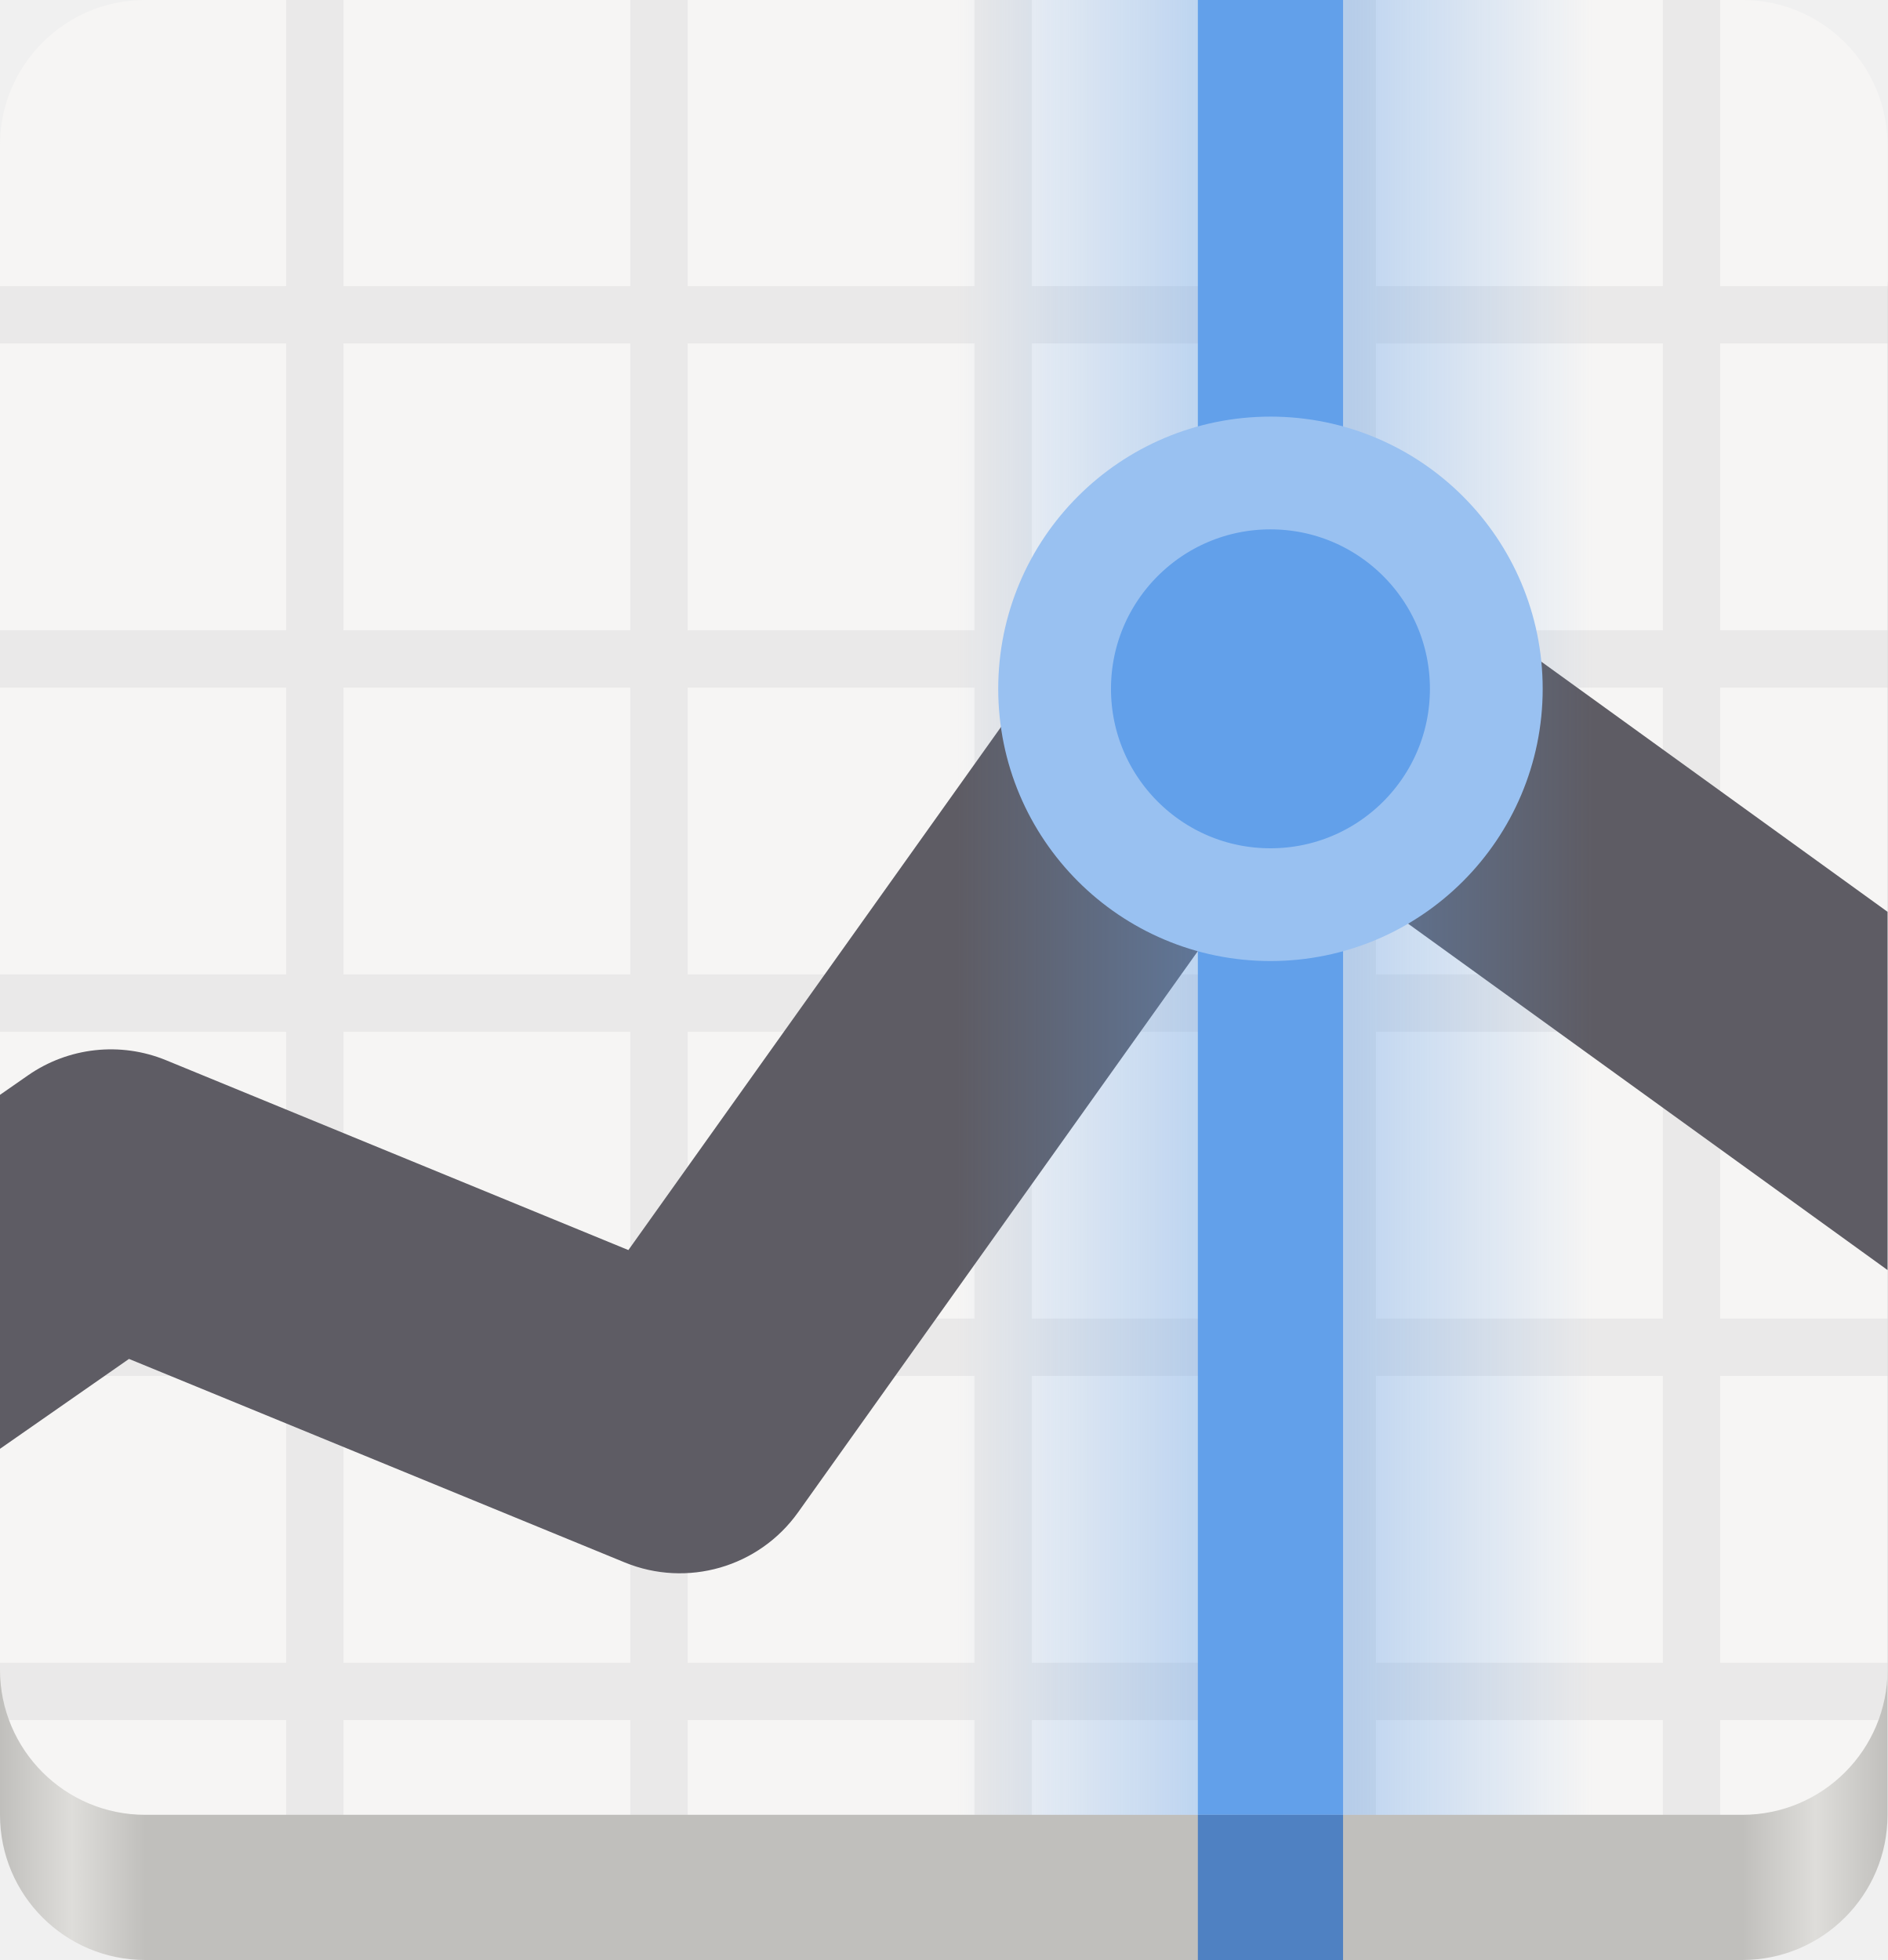
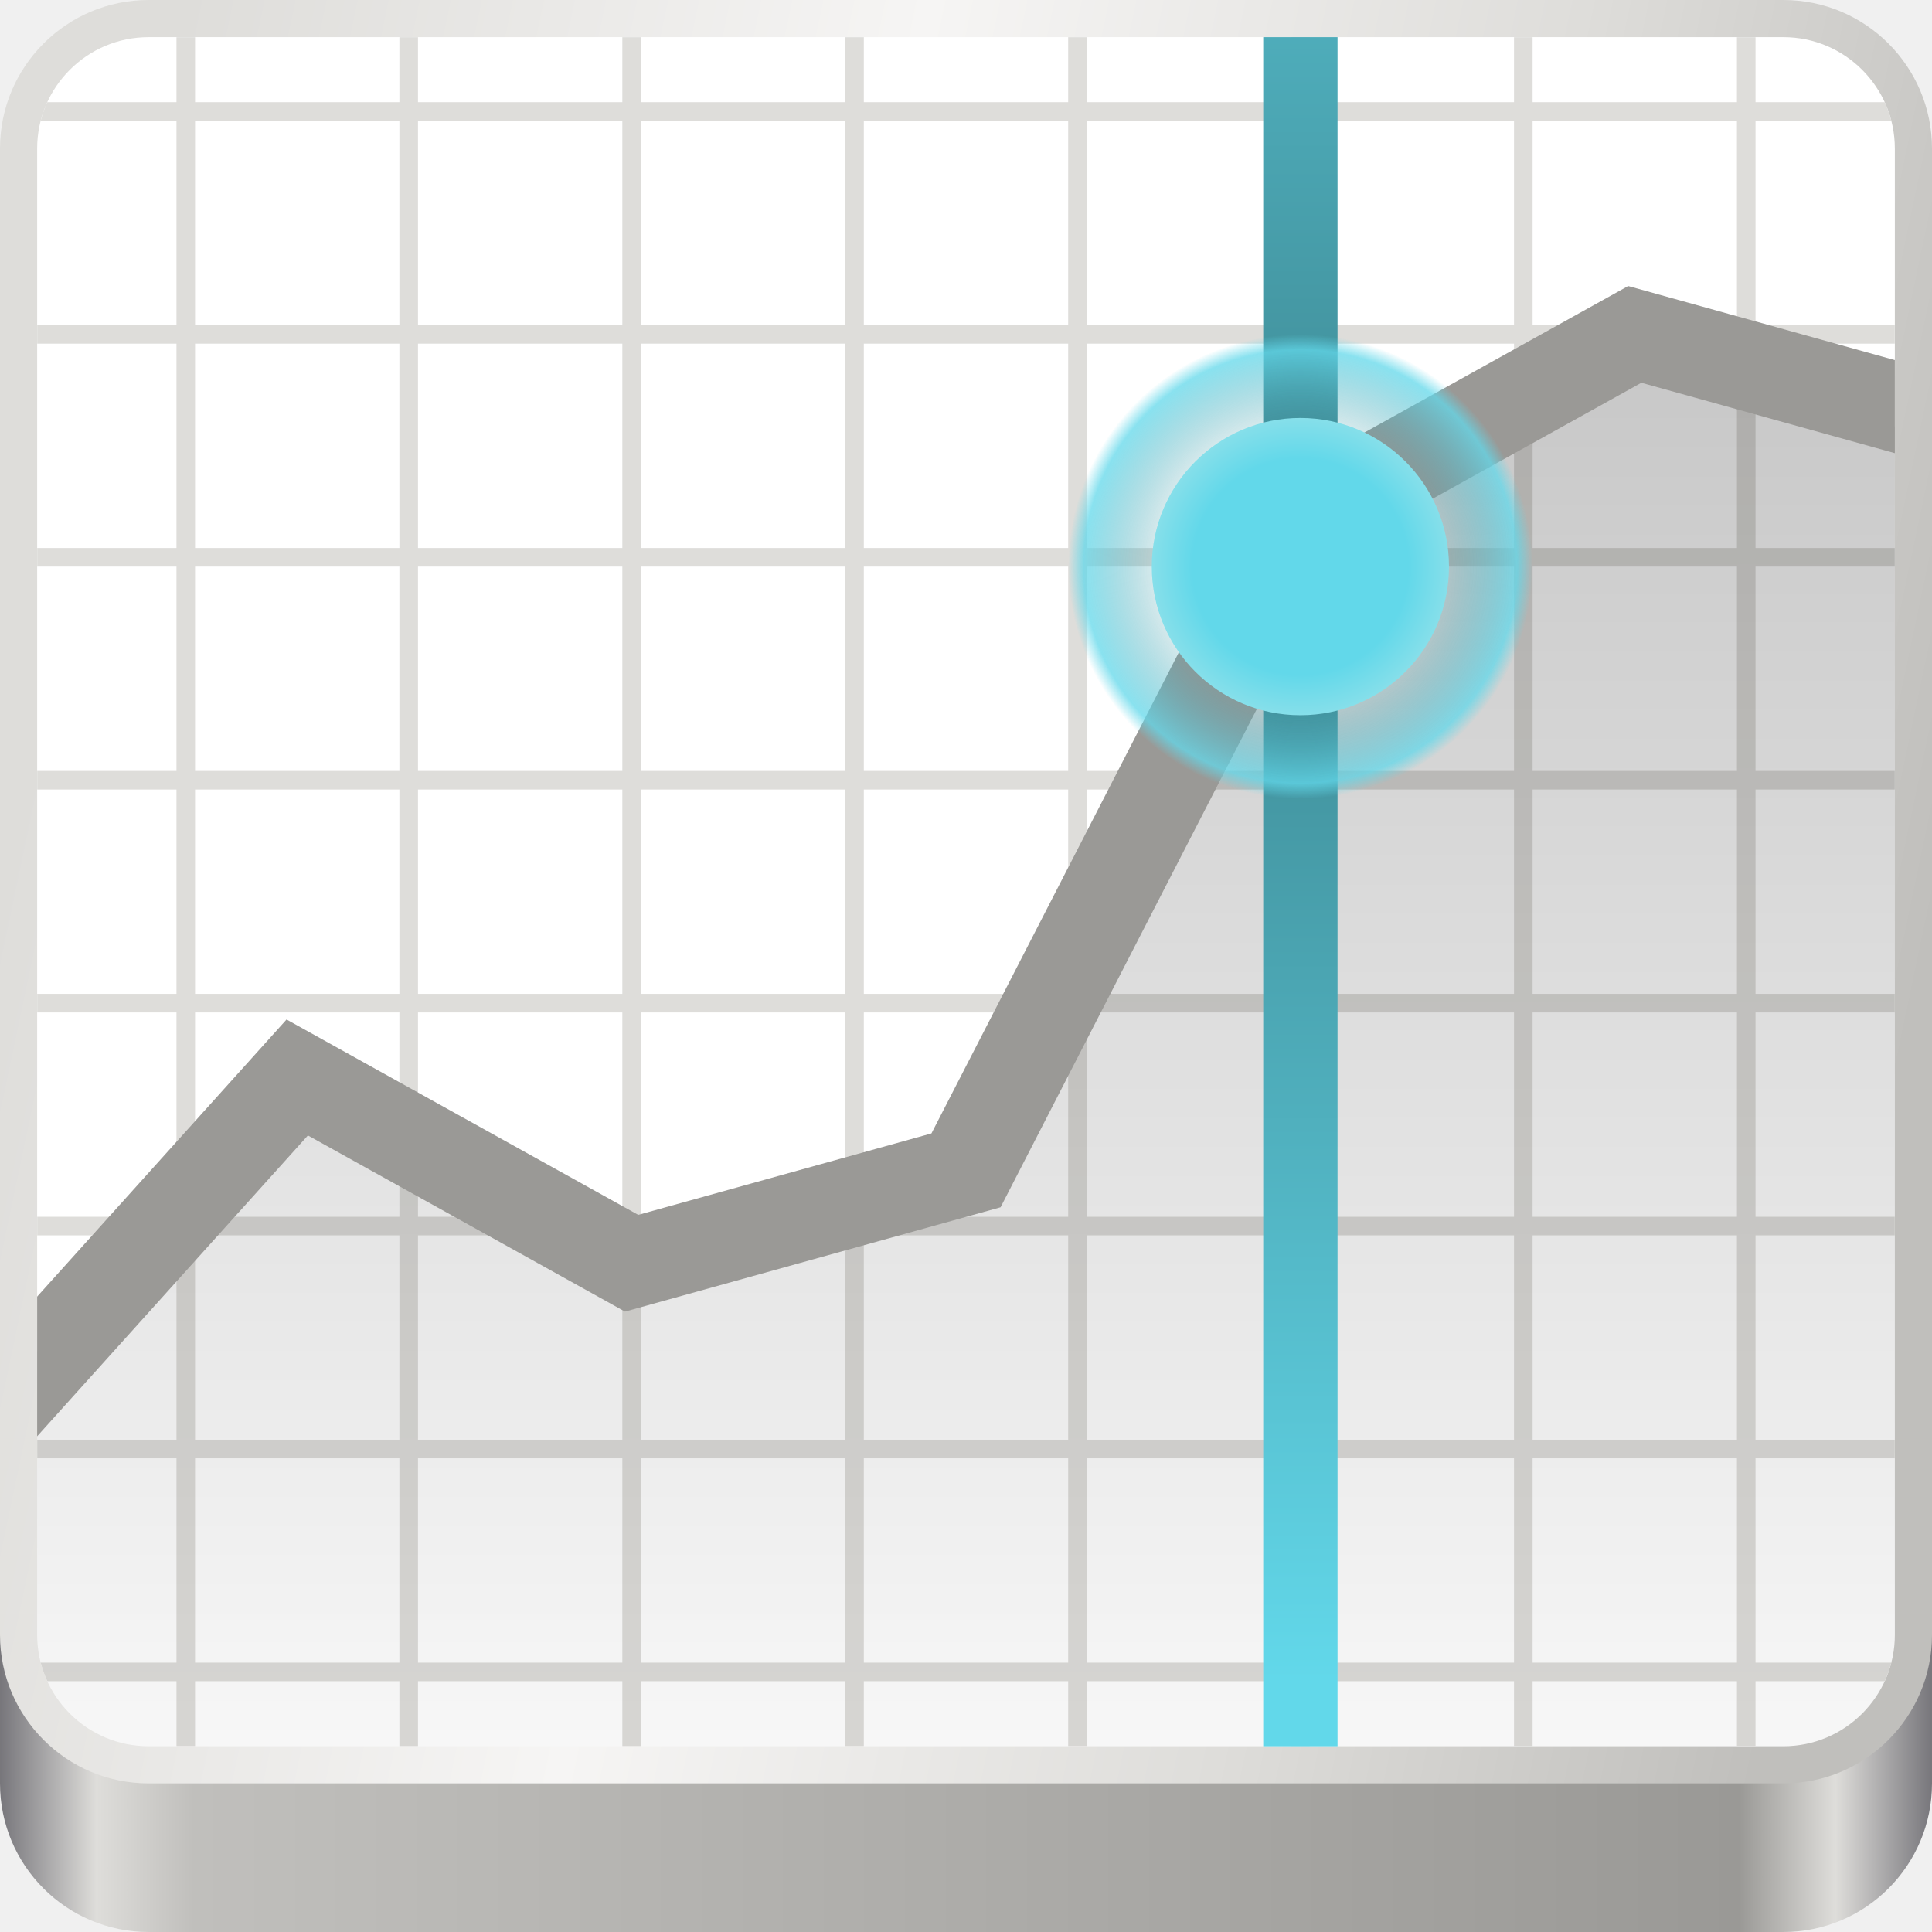
- <svg xmlns="http://www.w3.org/2000/svg" xmlns:xlink="http://www.w3.org/1999/xlink" height="108" viewBox="0 0 104 108" width="104" version="1.1" id="svg70">
-   <defs id="defs70">
-     <linearGradient id="linearGradient78">
-       <stop style="stop-color:#62a0ea;stop-opacity:0;" offset="0" id="stop78" />
-       <stop style="stop-color:#62a0ea;stop-opacity:1;" offset="0.5" id="stop80" />
-       <stop style="stop-color:#62a0ea;stop-opacity:0;" offset="1" id="stop79" />
+ <svg xmlns="http://www.w3.org/2000/svg" xmlns:xlink="http://www.w3.org/1999/xlink" height="104" viewBox="0 0 104 104" width="104" version="1.1" id="svg14">
+   <defs id="defs14">
+     <linearGradient id="swatch85">
+       <stop style="stop-color:#62d8ea;stop-opacity:1;" offset="0" id="stop85" />
+       <stop style="stop-color:#3d8791;stop-opacity:1;" offset="0.5" id="stop87" />
+       <stop style="stop-color:#62d8ea;stop-opacity:1;" offset="1" id="stop86" />
    </linearGradient>
-     <linearGradient xlink:href="#linearGradient78" id="linearGradient79" x1="58.522" y1="60" x2="105.964" y2="60" gradientUnits="userSpaceOnUse" spreadMethod="pad" gradientTransform="matrix(0.7369606,0,0,1,9.633211,-10)" />
+     <linearGradient id="linearGradient70">
+       <stop style="stop-color:#62d8ea;stop-opacity:1;" offset="0.726" id="stop70" />
+       <stop style="stop-color:#86dfea;stop-opacity:1;" offset="1" id="stop71" />
+     </linearGradient>
+     <linearGradient id="linearGradient65">
+       <stop style="stop-color:#000000;stop-opacity:1;" offset="0" id="stop65" />
+       <stop style="stop-color:#000000;stop-opacity:0;" offset="1" id="stop66" />
+     </linearGradient>
+     <linearGradient id="linearGradient54">
+       <stop style="stop-color:#3d8791;stop-opacity:0;" offset="0.5" id="stop54" />
+       <stop style="stop-color:#62d8ea;stop-opacity:1;" offset="0.933" id="stop68" />
+       <stop style="stop-color:#62d8ea;stop-opacity:0;" offset="1" id="stop55" />
+     </linearGradient>
+     <mask maskUnits="userSpaceOnUse" id="mask47">
+       <path d="m 108,110 h -88 c -3.312,0 -6,-2.921 -6,-6.522 V 16.522 c 0,-3.601 2.688,-6.522 6,-6.522 h 88 c 3.312,0 6,2.921 6,6.522 v 86.957 c 0,3.601 -2.688,6.522 -6,6.522 z m 0,0" fill="#241f31" id="path48" style="display:inline;fill:#ffffff;fill-opacity:1;stroke-width:1.043" />
+     </mask>
+     <mask maskUnits="userSpaceOnUse" id="mask48">
+       <path d="M 18,104 V 16 c 0,-3.312 2.688,-6 6,-6 h 80 c 3.312,0 6,2.688 6,6 v 88 c 0,3.312 -2.688,6 -6,6 H 24 c -3.312,0 -6,-2.688 -6,-6 z m 0,0" fill="#241f31" id="path49" style="display:inline;fill:#ffffff;fill-opacity:1" />
+     </mask>
+     <radialGradient xlink:href="#linearGradient54" id="radialGradient55" cx="84.312" cy="41.125" fx="84.312" fy="41.125" r="12.5" gradientUnits="userSpaceOnUse" />
+     <mask maskUnits="userSpaceOnUse" id="mask61">
+       <path d="m 108,110 h -88 c -3.312,0 -6,-2.921 -6,-6.522 V 16.522 c 0,-3.601 2.688,-6.522 6,-6.522 h 88 c 3.312,0 6,2.921 6,6.522 v 86.957 c 0,3.601 -2.688,6.522 -6,6.522 z m 0,0" fill="#241f31" id="path62" style="display:inline;fill:#ffffff;fill-opacity:1;stroke-width:1.043" />
+     </mask>
+     <mask maskUnits="userSpaceOnUse" id="mask64">
+       <path d="m 20,14 h 88 c 3.312,0 6,2.688 6,6 v 80 c 0,3.312 -2.688,6 -6,6 H 20 c -3.312,0 -6,-2.688 -6,-6 V 20 c 0,-3.312 2.688,-6 6,-6 z m 0,0" fill="#241f31" id="path65" style="display:inline;fill:#ffffff;fill-opacity:1" />
+     </mask>
+     <linearGradient xlink:href="#linearGradient65" id="linearGradient66" x1="64" y1="18.25" x2="64" y2="118.25" gradientUnits="userSpaceOnUse" />
+     <radialGradient xlink:href="#linearGradient70" id="radialGradient71" cx="84.312" cy="41.125" fx="84.312" fy="41.125" r="8" gradientUnits="userSpaceOnUse" />
+     <linearGradient xlink:href="#swatch85" id="linearGradient86" x1="82" y1="-18.636" x2="82" y2="102.486" gradientUnits="userSpaceOnUse" spreadMethod="pad" gradientTransform="translate(-12,-12)" />
  </defs>
-   <linearGradient id="a" gradientTransform="matrix(0.232143,0,0,0.328947,-20.56691,255.827)" gradientUnits="userSpaceOnUse" x1="88.596" x2="536.596" y1="-449.394" y2="-449.394">
-     <stop offset="0" stop-color="#c0bfbc" id="stop1" />
-     <stop offset="0.038" stop-color="#deddda" id="stop2" />
-     <stop offset="0.077" stop-color="#c0bfbc" id="stop3" />
-     <stop offset="0.923" stop-color="#c0bfbc" id="stop4" />
-     <stop offset="0.962" stop-color="#deddda" id="stop5" />
-     <stop offset="1" stop-color="#c0bfbc" id="stop6" />
+   <linearGradient id="a" gradientUnits="userSpaceOnUse" x1="12" x2="116" y1="64" y2="64" gradientTransform="translate(-12,-12)">
+     <stop offset="0" stop-color="#3d3846" id="stop1" style="stop-color:#77767b;stop-opacity:1;" />
+     <stop offset="0.05" stop-color="#77767b" id="stop2" style="stop-color:#deddda;stop-opacity:1;" />
+     <stop offset="0.1" stop-color="#5e5c64" id="stop3" style="stop-color:#c0bfbc;stop-opacity:1;" />
+     <stop offset="0.9" stop-color="#504e56" id="stop4" style="stop-color:#9a9996;stop-opacity:1;" />
+     <stop offset="0.95" stop-color="#77767b" id="stop5" style="stop-color:#deddda;stop-opacity:1;" />
+     <stop offset="1" stop-color="#3d3846" id="stop6" style="stop-color:#77767b;stop-opacity:1;" />
  </linearGradient>
-   <clipPath id="b">
-     <path d="M 12,3.008 H 115.98 V 128 H 12 Z m 0,0" id="path6" />
-   </clipPath>
-   <filter id="c" height="1" width="1" x="0" y="0">
-     <feColorMatrix in="SourceGraphic" type="matrix" values="0 0 0 0 1 0 0 0 0 1 0 0 0 0 1 0 0 0 1 0" id="feColorMatrix6" />
-   </filter>
-   <mask id="d">
-     <g filter="url(#c)" id="g6">
-       <rect fill-opacity="0.5" height="128" width="128" id="rect6" x="0" y="0" />
-     </g>
-   </mask>
-   <clipPath id="e">
-     <rect height="152" width="192" id="rect7" x="0" y="0" />
-   </clipPath>
-   <mask id="f">
-     <g filter="url(#c)" id="g8">
-       <rect fill-opacity="0.8" height="128" width="128" id="rect8" x="0" y="0" />
-     </g>
-   </mask>
-   <linearGradient id="g" gradientTransform="matrix(0,-0.689655,1.529413,0,442.118,48.96548)" gradientUnits="userSpaceOnUse" x1="-65.3" x2="-21.8" y1="-242" y2="-242">
-     <stop offset="0" stop-color="#ed333b" stop-opacity="0.9" id="stop8" />
-     <stop offset="1" stop-color="#ed333b" stop-opacity="0" id="stop9" />
+   <linearGradient id="b" gradientUnits="userSpaceOnUse" x1="12" x2="112.041" y1="60" y2="80.988" gradientTransform="translate(-12,-12)">
+     <stop offset="0" stop-color="#77767b" id="stop7" style="stop-color:#deddda;stop-opacity:1;" />
+     <stop offset="0.384" stop-color="#9a9996" id="stop8" style="stop-color:#f6f5f4;stop-opacity:1;" />
+     <stop offset="0.721" stop-color="#77767b" id="stop9" style="stop-color:#deddda;stop-opacity:1;" />
+     <stop offset="1" stop-color="#68666f" id="stop10" style="stop-color:#c0bfbc;stop-opacity:1;" />
  </linearGradient>
-   <clipPath id="h">
-     <rect height="152" width="192" id="rect9" x="0" y="0" />
-   </clipPath>
-   <path d="m 8,8 h 88 c 4.418,0 8,3.582 8,8 v 84 c 0,4.418 -3.582,8 -8,8 H 8 c -4.418,0 -8,-3.582 -8,-8 V 16 C 0,11.582 3.582,8 8,8 Z m 0,0" fill="url(#a)" id="path9" style="display:inline;fill:url(#a)" />
-   <path d="m 8,0 h 88 c 4.418,0 8,3.582 8,8 v 84 c 0,4.418 -3.582,8 -8,8 H 8 C 3.582,100 0,96.418 0,92 V 8 C 0,3.582 3.582,0 8,0 Z m 0,0" fill="#f6f5f4" id="path10" style="display:inline" />
-   <path id="path476" style="display:inline;opacity:0.05" d="M 15.764 0 L 15.764 15.764 L 0 15.764 L 0 18.924 L 15.764 18.924 L 15.764 34.729 L 0 34.729 L 0 37.889 L 15.764 37.889 L 15.764 53.691 L 0 53.691 L 0 56.854 L 15.764 56.854 L 15.764 72.656 L 0 72.656 L 0 75.816 L 15.764 75.816 L 15.764 91.621 L 0 91.621 L 0 92 C 0 92.978 0.175 93.915 0.496 94.781 L 15.764 94.781 L 15.764 100 L 18.924 100 L 18.924 94.781 L 34.729 94.781 L 34.729 100 L 37.889 100 L 37.889 94.781 L 53.691 94.781 L 53.691 100 L 56.854 100 L 56.854 94.781 L 72.656 94.781 L 72.656 100 L 75.816 100 L 75.816 94.781 L 91.621 94.781 L 91.621 100 L 94.781 100 L 94.781 94.781 L 103.504 94.781 C 103.825 93.915 104 92.978 104 92 L 104 91.621 L 94.781 91.621 L 94.781 75.816 L 104 75.816 L 104 72.656 L 94.781 72.656 L 94.781 56.854 L 104 56.854 L 104 53.691 L 94.781 53.691 L 94.781 37.889 L 104 37.889 L 104 34.729 L 94.781 34.729 L 94.781 18.924 L 104 18.924 L 104 15.764 L 94.781 15.764 L 94.781 0 L 91.621 0 L 91.621 15.764 L 75.816 15.764 L 75.816 0 L 72.656 0 L 72.656 15.764 L 56.854 15.764 L 56.854 0 L 53.691 0 L 53.691 15.764 L 37.889 15.764 L 37.889 0 L 34.729 0 L 34.729 15.764 L 18.924 15.764 L 18.924 0 L 15.764 0 z M 18.924 18.924 L 34.729 18.924 L 34.729 34.729 L 18.924 34.729 L 18.924 18.924 z M 37.889 18.924 L 53.691 18.924 L 53.691 34.729 L 37.889 34.729 L 37.889 18.924 z M 56.854 18.924 L 72.656 18.924 L 72.656 34.729 L 56.854 34.729 L 56.854 18.924 z M 75.816 18.924 L 91.621 18.924 L 91.621 34.729 L 75.816 34.729 L 75.816 18.924 z M 18.924 37.889 L 34.729 37.889 L 34.729 53.691 L 18.924 53.691 L 18.924 37.889 z M 37.889 37.889 L 53.691 37.889 L 53.691 53.691 L 37.889 53.691 L 37.889 37.889 z M 56.854 37.889 L 72.656 37.889 L 72.656 53.691 L 56.854 53.691 L 56.854 37.889 z M 75.816 37.889 L 91.621 37.889 L 91.621 53.691 L 75.816 53.691 L 75.816 37.889 z M 18.924 56.854 L 34.729 56.854 L 34.729 72.656 L 18.924 72.656 L 18.924 56.854 z M 37.889 56.854 L 53.691 56.854 L 53.691 72.656 L 37.889 72.656 L 37.889 56.854 z M 56.854 56.854 L 72.656 56.854 L 72.656 72.656 L 56.854 72.656 L 56.854 56.854 z M 75.816 56.854 L 91.621 56.854 L 91.621 72.656 L 75.816 72.656 L 75.816 56.854 z M 18.924 75.816 L 34.729 75.816 L 34.729 91.621 L 18.924 91.621 L 18.924 75.816 z M 37.889 75.816 L 53.691 75.816 L 53.691 91.621 L 37.889 91.621 L 37.889 75.816 z M 56.854 75.816 L 72.656 75.816 L 72.656 91.621 L 56.854 91.621 L 56.854 75.816 z M 75.816 75.816 L 91.621 75.816 L 91.621 91.621 L 75.816 91.621 L 75.816 75.816 z " />
-   <path id="path71" style="baseline-shift:baseline;display:inline;overflow:visible;opacity:1;vector-effect:none;fill:#5e5c64;stroke-linejoin:round;enable-background:accumulate;stop-color:#000000;stop-opacity:1" d="m 68.551,26.688 a 8.001,8.001 0 0 0 -1.047,0.102 8.001,8.001 0 0 0 -5.217,3.252 L 34.623,68.881 9.148,58.42 a 8.001,8.001 0 0 0 -7.611,0.838 L 0,60.328 v 19.504 l 7.107,-4.953 27.311,11.213 a 8.001,8.001 0 0 0 9.555,-2.76 L 70.646,45.885 104,69.982 V 50.242 L 73.488,28.197 a 8.001,8.001 0 0 0 -4.938,-1.51 z" />
-   <rect style="display:inline;opacity:0.5;fill:url(#linearGradient79);fill-opacity:1;fill-rule:evenodd;stroke:#62a0ea;stroke-width:0;stroke-linejoin:round;stroke-dasharray:none;stroke-opacity:1" id="rect72" width="34.963" height="100" x="52.762" y="0" />
-   <rect style="display:inline;fill:#62a0ea;fill-opacity:1;stroke:none;stroke-width:13.516;stroke-linejoin:round;stroke-dasharray:none;stroke-opacity:1" id="rect71" width="8" height="100" x="66" y="0" />
-   <circle style="display:inline;opacity:1;fill:#62a0ea;fill-opacity:1;stroke:#99c1f1;stroke-width:6.213;stroke-linejoin:round;stroke-dasharray:none;stroke-opacity:1;paint-order:normal" id="path73" cx="70" cy="37.956" r="11.893" />
-   <rect style="opacity:1;fill:#4f81c2;stroke-width:0.973;fill-opacity:1" id="rect1" width="8" height="8" x="66" y="100" />
+   <path d="m 8,10 h 88 c 4.418,0 8,3.582 8,8 v 78 c 0,4.418 -3.582,8 -8,8 H 8 C 3.582,104 0,100.418 0,96 V 18 c 0,-4.418 3.582,-8 8,-8 z m 0,0" fill="url(#a)" id="path10" style="display:inline;fill:url(#a)" />
+   <path d="m 8,0 h 88 c 4.418,0 8,3.582 8,8 v 80 c 0,4.418 -3.582,8 -8,8 H 8 C 3.582,96 0,92.418 0,88 V 8 C 0,3.582 3.582,0 8,0 Z m 0,0" fill="url(#b)" id="path11" style="display:inline;fill:url(#b)" />
+   <path d="m 8,2 h 88 c 3.312,0 6,2.688 6,6 v 80 c 0,3.312 -2.688,6 -6,6 H 8 C 4.688,94 2,91.312 2,88 V 8 C 2,4.688 4.688,2 8,2 Z m 0,0" fill="#241f31" id="path12" style="display:inline;fill:#ffffff;fill-opacity:1" />
+   <g id="g33" transform="rotate(90,64.00001,48)" mask="url(#mask48)">
+     <rect style="fill:#deddda;fill-opacity:1;stroke:none;stroke-width:9.189" id="rect24" width="1" height="100" x="21.5" y="10" />
+     <rect style="fill:#deddda;fill-opacity:1;stroke:none;stroke-width:9.189" id="rect33" width="1" height="100" x="33.5" y="10" />
+     <rect style="fill:#deddda;fill-opacity:1;stroke:none;stroke-width:9.189" id="rect34" width="1" height="100" x="45.5" y="10" />
+     <rect style="fill:#deddda;fill-opacity:1;stroke:none;stroke-width:9.189" id="rect35" width="1" height="100" x="57.5" y="10" />
+     <rect style="fill:#deddda;fill-opacity:1;stroke:none;stroke-width:9.189" id="rect36" width="1" height="100" x="69.5" y="10" />
+     <rect style="fill:#deddda;fill-opacity:1;stroke:none;stroke-width:9.189" id="rect37" width="1" height="100" x="81.5" y="10" />
+     <rect style="fill:#deddda;fill-opacity:1;stroke:none;stroke-width:9.189" id="rect38" width="1" height="100" x="93.5" y="10" />
+     <rect style="fill:#deddda;fill-opacity:1;stroke:none;stroke-width:9.189" id="rect39" width="1" height="100" x="105.5" y="10" />
+   </g>
+   <g id="g47" transform="matrix(-1,0,0,-0.92,116,103.2)" mask="url(#mask47)">
+     <rect style="fill:#deddda;fill-opacity:1;stroke:none;stroke-width:9.189" id="rect40" width="1" height="100" x="21.5" y="10" />
+     <rect style="fill:#deddda;fill-opacity:1;stroke:none;stroke-width:9.189" id="rect41" width="1" height="100" x="33.5" y="10" />
+     <rect style="fill:#deddda;fill-opacity:1;stroke:none;stroke-width:9.189" id="rect42" width="1" height="100" x="45.5" y="10" />
+     <rect style="fill:#deddda;fill-opacity:1;stroke:none;stroke-width:9.189" id="rect43" width="1" height="100" x="57.5" y="10" />
+     <rect style="fill:#deddda;fill-opacity:1;stroke:none;stroke-width:9.189" id="rect44" width="1" height="100" x="69.5" y="10" />
+     <rect style="fill:#deddda;fill-opacity:1;stroke:none;stroke-width:9.189" id="rect45" width="1" height="100" x="81.5" y="10" />
+     <rect style="fill:#deddda;fill-opacity:1;stroke:none;stroke-width:9.189" id="rect46" width="1" height="100" x="93.5" y="10" />
+     <rect style="fill:#deddda;fill-opacity:1;stroke:none;stroke-width:9.189" id="rect47" width="1" height="100" x="105.5" y="10" />
+   </g>
+   <path style="display:inline;opacity:0.25;fill:url(#linearGradient66);fill-opacity:1;stroke:none;stroke-width:5;stroke-linecap:butt;stroke-linejoin:miter;stroke-dasharray:none;stroke-opacity:1;paint-order:stroke markers fill" d="m 118.75,36.5 -18.5,-6 -18,9.5 L 64,74.75 45.75,79.25 27.5,70 8.5,90.75 7.75,121 117,121.5" id="path63" mask="url(#mask64)" transform="translate(-12,-12)" />
+   <path style="display:inline;fill:none;fill-opacity:1;stroke:#9a9996;stroke-width:5.213;stroke-linecap:butt;stroke-linejoin:miter;stroke-dasharray:none;stroke-opacity:1" d="m 118,27.391 -18,21.739 -18,-10.87 -18,5.435 -18,38.043 -18,10.87 -18,-5.435" id="path50" transform="matrix(-1,0,0,-0.92,116,103.2)" mask="url(#mask61)" />
+   <rect style="display:inline;opacity:1;fill:url(#linearGradient86);fill-rule:nonzero;stroke:none;stroke-width:4.952;stroke-linecap:butt;stroke-linejoin:miter;stroke-dasharray:none;paint-order:stroke markers fill" id="rect65" width="4" height="92" x="68" y="2" />
+   <g id="layer2" transform="translate(-14.3125,-10.625)" style="display:inline">
+     <circle style="display:inline;opacity:0.75;fill:none;fill-opacity:1;stroke:url(#radialGradient55);stroke-width:5;stroke-linecap:butt;stroke-linejoin:miter;stroke-dasharray:none;stroke-opacity:1;paint-order:stroke markers fill" id="circle54" cx="84.312" cy="41.125" r="10" />
+     <circle style="display:inline;fill:url(#radialGradient71);fill-opacity:1;stroke:none;stroke-width:5;stroke-linecap:butt;stroke-linejoin:miter;stroke-dasharray:none;stroke-opacity:1;paint-order:stroke markers fill" id="path54" cx="84.312" cy="41.125" r="8" />
+   </g>
</svg>
